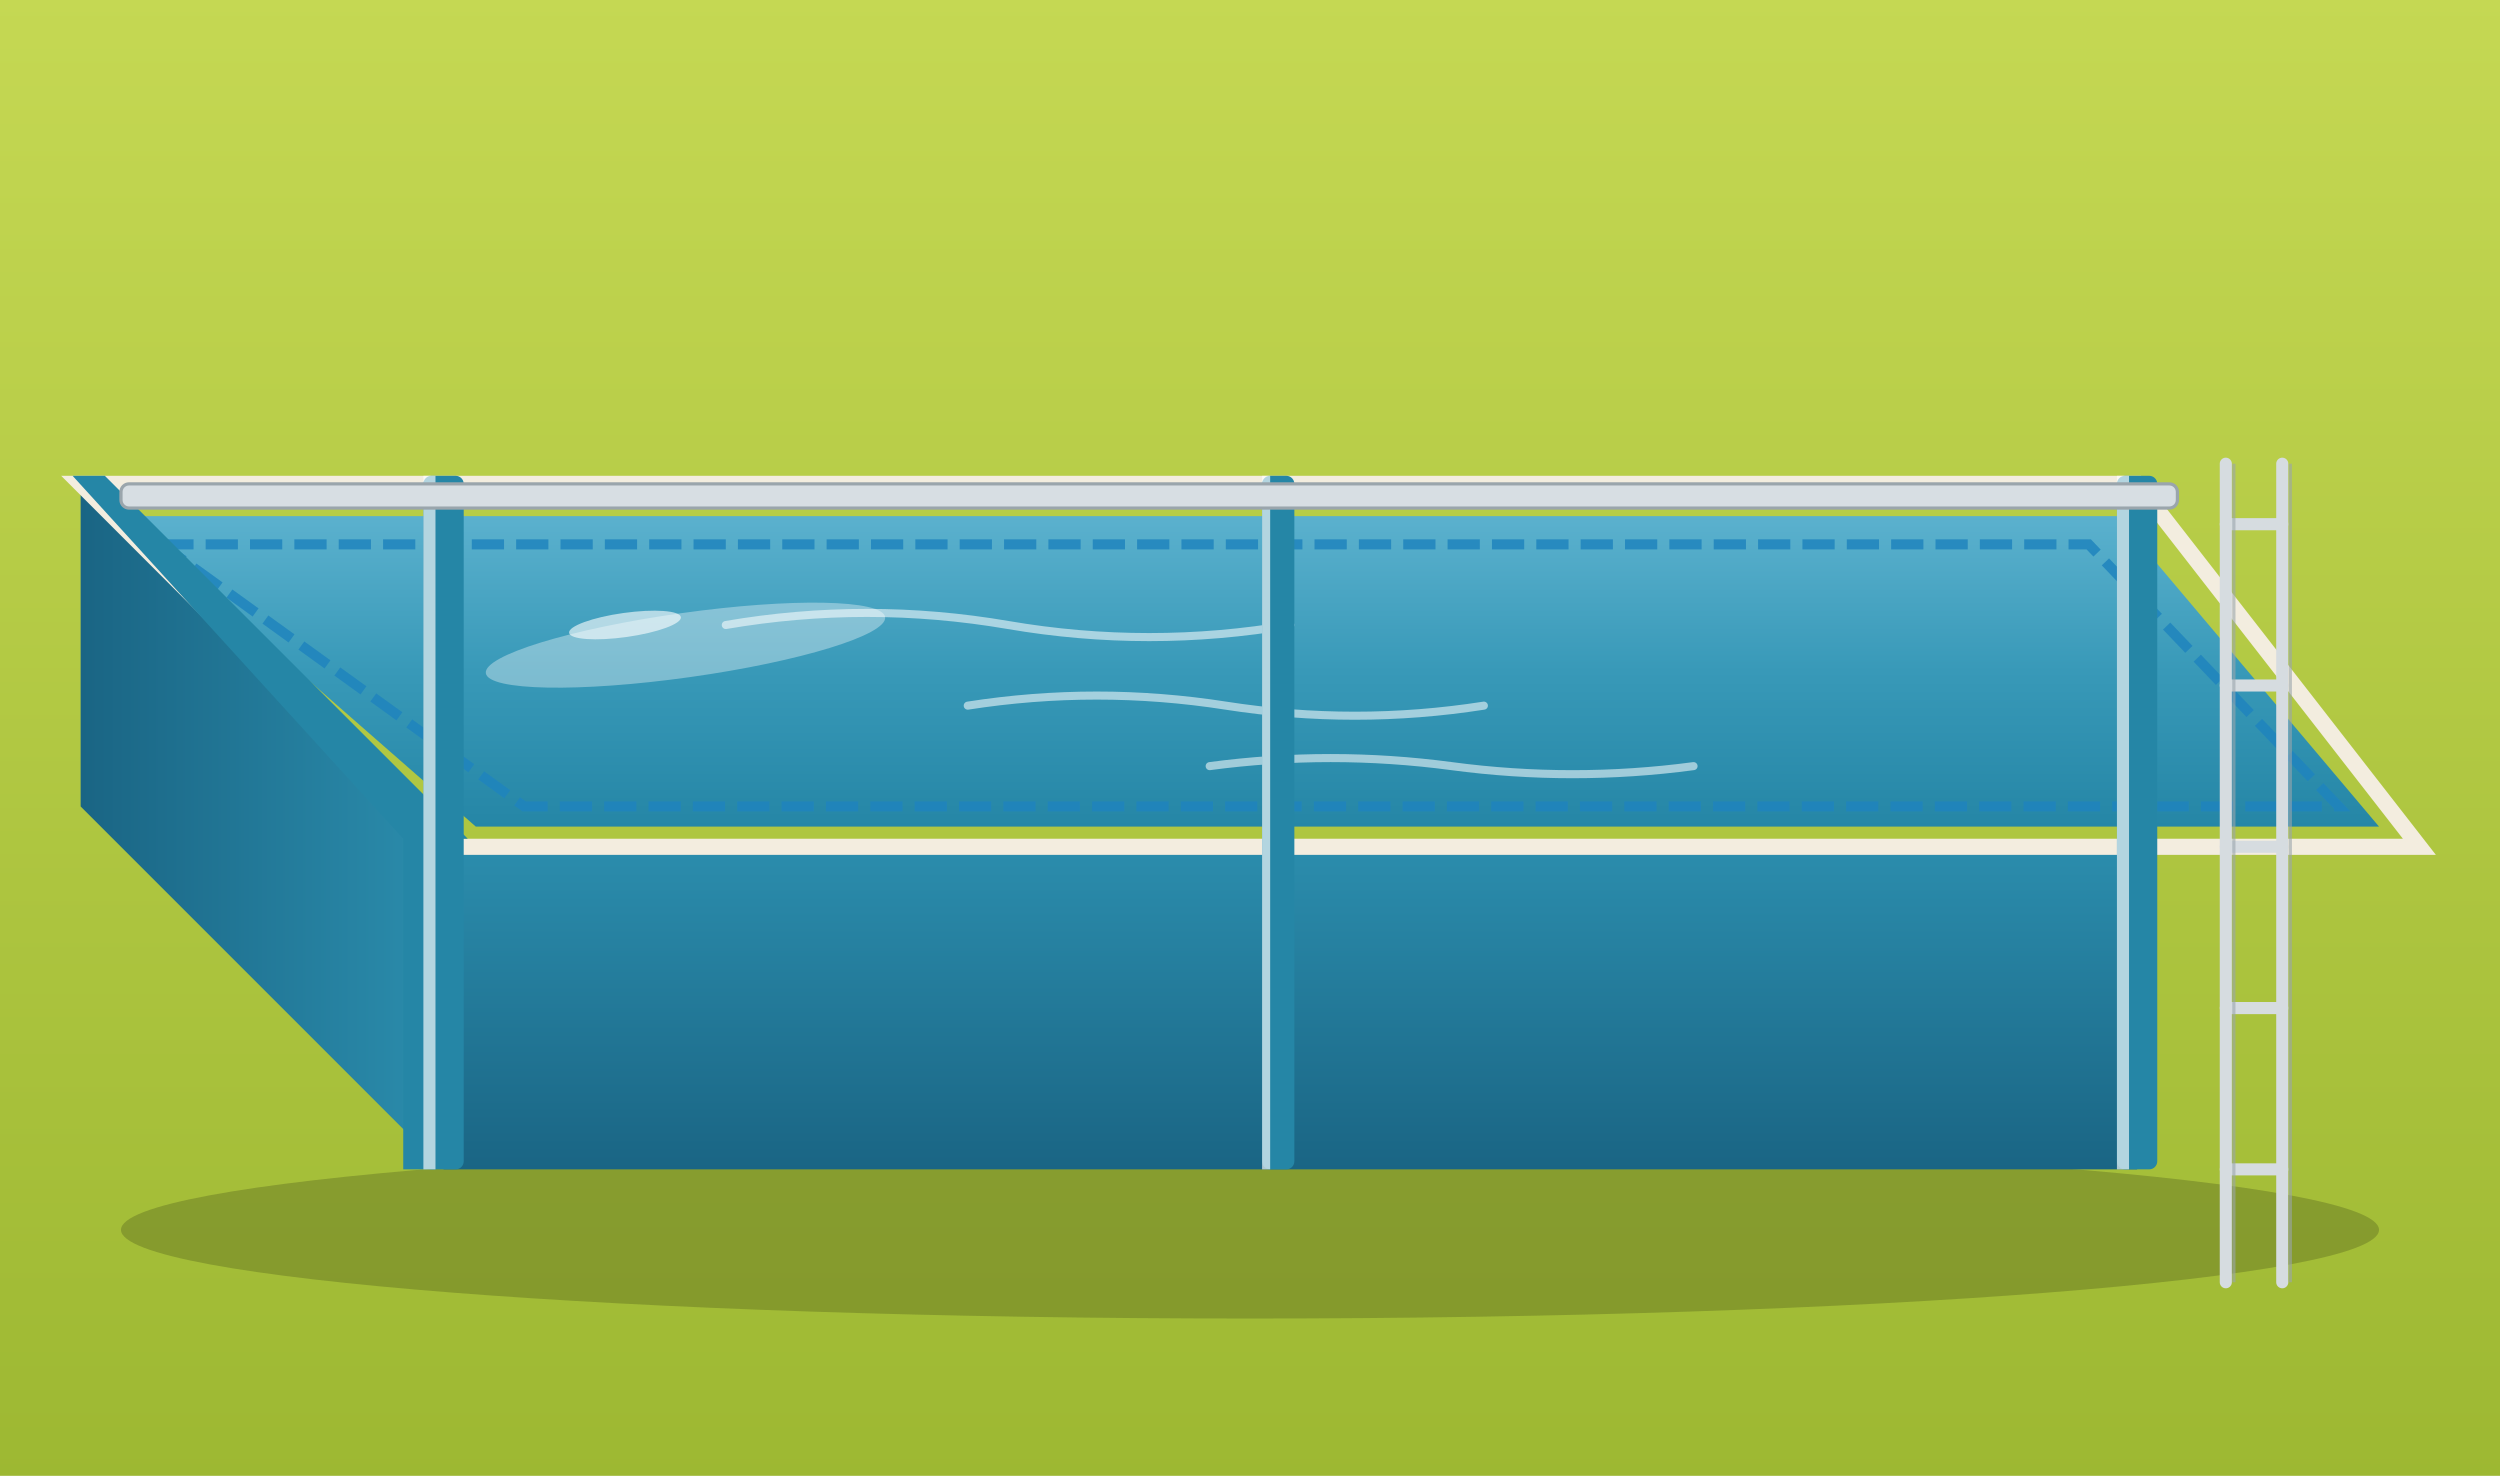
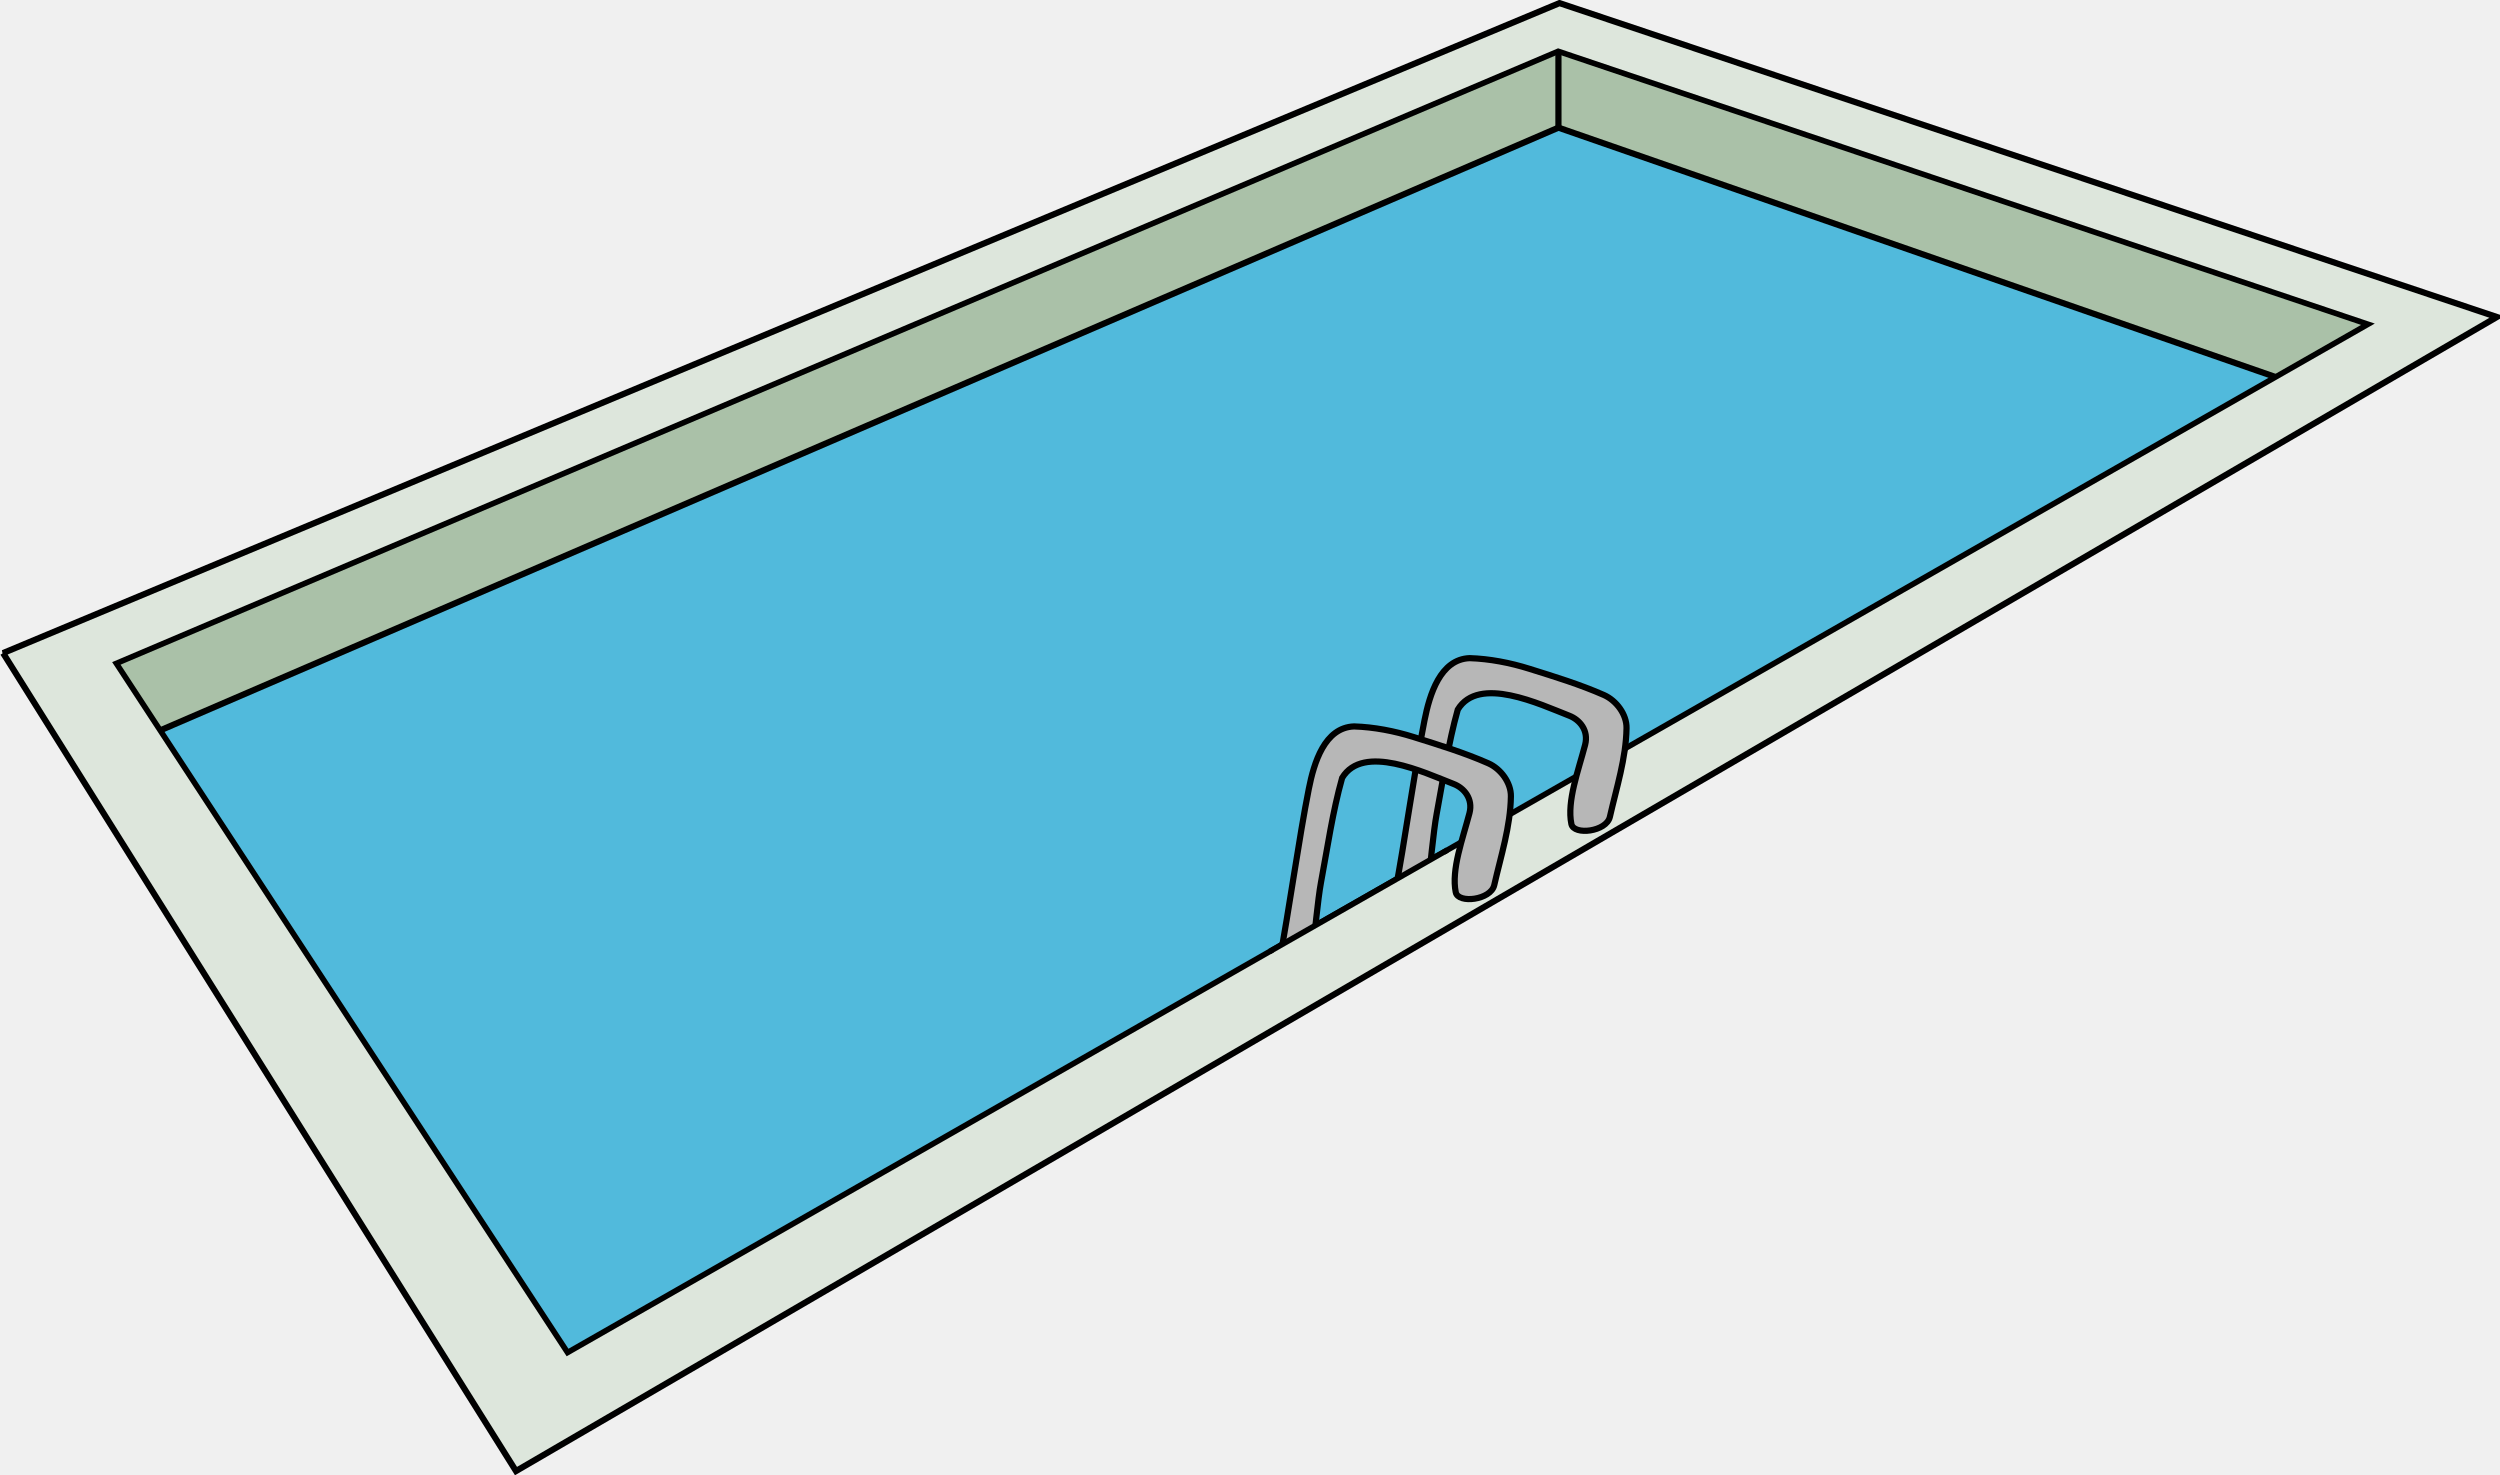
- <svg xmlns="http://www.w3.org/2000/svg" version="1.1" width="620" height="366" viewBox="0 0 620 366">
-   <defs>
-     <linearGradient id="water_rect" x1="0" y1="0" x2="0" y2="1">
-       <stop offset="0%" stop-color="#5BB1CE" />
-       <stop offset="50%" stop-color="#3899B8" />
-       <stop offset="100%" stop-color="#2586A6" />
-     </linearGradient>
-     <linearGradient id="front_rect" x1="0" y1="0" x2="0" y2="1">
-       <stop offset="0%" stop-color="#2B8DAD" />
-       <stop offset="100%" stop-color="#1A6584" />
-     </linearGradient>
-     <linearGradient id="side_rect" x1="0" y1="0" x2="1" y2="0">
-       <stop offset="0%" stop-color="#1A6584" />
-       <stop offset="100%" stop-color="#2B8DAD" />
-     </linearGradient>
-     <linearGradient id="grass_rect" x1="0" y1="0" x2="0" y2="1">
-       <stop offset="0%" stop-color="#C5D853" />
-       <stop offset="100%" stop-color="#9DB832" />
-     </linearGradient>
-   </defs>
-   <rect x="0" y="0" width="620" height="366" fill="url(#grass_rect)" />
-   <ellipse cx="310" cy="305" rx="280" ry="22" fill="#000" opacity="0.18" />
-   <polygon points="20,120 110,210 110,290 20,200" fill="url(#side_rect)" />
-   <polygon points="110,210 530,210 530,290 110,290" fill="url(#front_rect)" />
-   <polygon points="20,120 530,120 600,210 530,210 110,210 20,210" fill="#EDE5D2" stroke="#C9BC9A" stroke-width="1.4" opacity="0" />
-   <polygon points="20,120 530,120 600,210 110,210" fill="none" stroke="#F3EDDF" stroke-width="4" />
-   <polygon points="30,128 525,128 590,205 118,205" fill="url(#water_rect)" />
-   <polygon points="40,135 518,135 580,200 130,200" fill="none" stroke="#1F84BD" stroke-width="2.5" stroke-dasharray="8 3" opacity="0.85" />
-   <g stroke="#FFFFFF" stroke-width="2" fill="none" stroke-linecap="round" opacity="0.55">
-     <path d="M 180 155 q 35 -6 70 0 t 70 0" />
-     <path d="M 240 175 q 32 -5 64 0 t 64 0" />
-     <path d="M 300 190 q 30 -4 60 0 t 60 0" />
-   </g>
-   <ellipse cx="170" cy="160" rx="50" ry="8" fill="#FFFFFF" opacity="0.35" transform="rotate(-8 170 160)" />
-   <ellipse cx="155" cy="155" rx="14" ry="3" fill="#FFFFFF" opacity="0.6" transform="rotate(-8 155 155)" />
-   <g fill="#2586A6">
-     <rect x="105" y="118" width="10" height="172" rx="2" />
-     <rect x="525" y="118" width="10" height="172" rx="2" />
-     <rect x="313" y="118" width="8" height="172" rx="2" />
-   </g>
-   <polygon points="18,118 26,118 116,208 108,208 108,290 100,290 100,208" fill="#2586A6" />
-   <g fill="#FFFFFF" opacity="0.65">
-     <rect x="105" y="118" width="3" height="172" />
-     <rect x="525" y="118" width="3" height="172" />
-     <rect x="313" y="118" width="2" height="172" />
-   </g>
-   <rect x="30" y="120" width="510" height="6" fill="#D7DEE3" stroke="#9AA5AC" stroke-width="0.8" rx="2" />
-   <g stroke="#D6DCE0" stroke-width="3" fill="none" stroke-linecap="round">
-     <line x1="552" y1="115" x2="552" y2="318" />
-     <line x1="566" y1="115" x2="566" y2="318" />
-     <line x1="552" y1="130" x2="566" y2="130" />
-     <line x1="552" y1="170" x2="566" y2="170" />
-     <line x1="552" y1="210" x2="566" y2="210" />
-     <line x1="552" y1="250" x2="566" y2="250" />
-     <line x1="552" y1="290" x2="566" y2="290" />
-   </g>
-   <g stroke="#9AA5AC" stroke-width="0.8" fill="none">
-     <line x1="554" y1="115" x2="554" y2="318" opacity="0.6" />
-     <line x1="568" y1="115" x2="568" y2="318" opacity="0.6" />
+ <svg xmlns="http://www.w3.org/2000/svg" id="svg2" viewBox="0 0 403.86 238.14" version="1.0">
+   <g id="layer1" transform="translate(-88.964 -177.22)">
+     <g id="g9011">
+       <path id="path4128" style="fill-rule:evenodd;fill:#dde6dc" d="m340.91 177.72l-251.44 105 82.84 132.16 320-186.44-151.4-50.72zm-0.22 7.78l130.81 44.09-290.84 166.13-72.91-111.31 232.94-98.91z" />
+       <path id="path2186" class="pool-water" style="fill-rule:evenodd;fill:#51badc" d="m114.46 294.33l226.16-96.52 115.85 40.31-275.67 157.5-66.34-101.29z" />
+       <path id="path2170" style="stroke:#000000;stroke-width:1px;fill:none" d="m89.464 282.72l82.856 132.14 320-186.43-151.43-50.71-251.43 105z" />
+       <path id="path8040" style="fill-rule:evenodd;fill:#aac1a8" d="m107.86 284.33l232.76-98.75 130.81 43.93-15 8.66-115.72-40.36-225.84 97.41-7.01-10.89z" />
+       <path id="path2172" style="stroke:#000000;stroke-width:.911px;fill:none" d="m107.76 284.39l72.89 111.32 290.84-166.11-130.81-44.09-232.92 98.88z" />
+       <path id="path2174" style="stroke:#000000;stroke-width:1px;fill:none" d="m114.82 295.22l225.9-97.38 115.71 40.24" />
+       <path id="path2176" style="stroke:#000000;stroke-width:1px;fill:none" d="m340.72 198.06v-12.2" />
+       <path id="path2184" style="fill-rule:evenodd;stroke:#000000;stroke-width:1px;fill:#b7b7b7" d="m342.81 310.33c0.39 1.89 5.67 1.26 6.22-1.15 1.07-4.7 2.61-9.47 2.69-14.33 0.04-2.23-1.65-4.46-3.64-5.35-3.88-1.71-7.99-2.97-12.05-4.24-3.12-0.98-6.45-1.62-9.65-1.72-4.76 0.17-6.47 5.87-7.3 10.06-1.58 7.88-3.23 19.88-4.75 27.78 1.34 1.32 5.06 1.32 5.31-0.88 0.29-2.6 0.91-9.18 1.4-11.76 1.06-5.64 1.87-11.38 3.42-16.89 3.39-5.59 13.25-0.86 17.99 0.98 1.71 0.66 3.18 2.39 2.58 4.71-1.08 4.14-2.97 9.13-2.22 12.79z" />
+       <path id="path2178" style="fill-rule:evenodd;stroke:#000000;stroke-width:1px;fill:#b7b7b7" d="m324.13 321.36c0.39 1.89 5.67 1.26 6.22-1.15 1.07-4.7 2.62-9.47 2.69-14.33 0.04-2.23-1.65-4.47-3.64-5.35-3.88-1.71-7.99-2.97-12.05-4.24-3.12-0.98-6.45-1.62-9.64-1.72-4.77 0.17-6.48 5.86-7.31 10.06-1.58 7.88-3.23 19.88-4.75 27.78 1.34 1.32 5.07 1.32 5.31-0.88 0.29-2.6 0.91-9.18 1.4-11.76 1.06-5.64 1.87-11.38 3.42-16.89 3.39-5.59 13.25-0.86 18 0.98 1.7 0.65 3.17 2.39 2.57 4.71-1.08 4.14-2.97 9.13-2.22 12.79z" />
+       <path id="path5111" style="fill-rule:evenodd;fill:#dde6dc" d="m295.05 341.11l29.07-16.36-1.76-9.97-27.63 16.03" />
+       <path id="path5131" style="stroke:#000000;stroke-width:.911px;fill:none" d="m294.09 330.92l28.68-16.38" />
+     </g>
  </g>
</svg>
